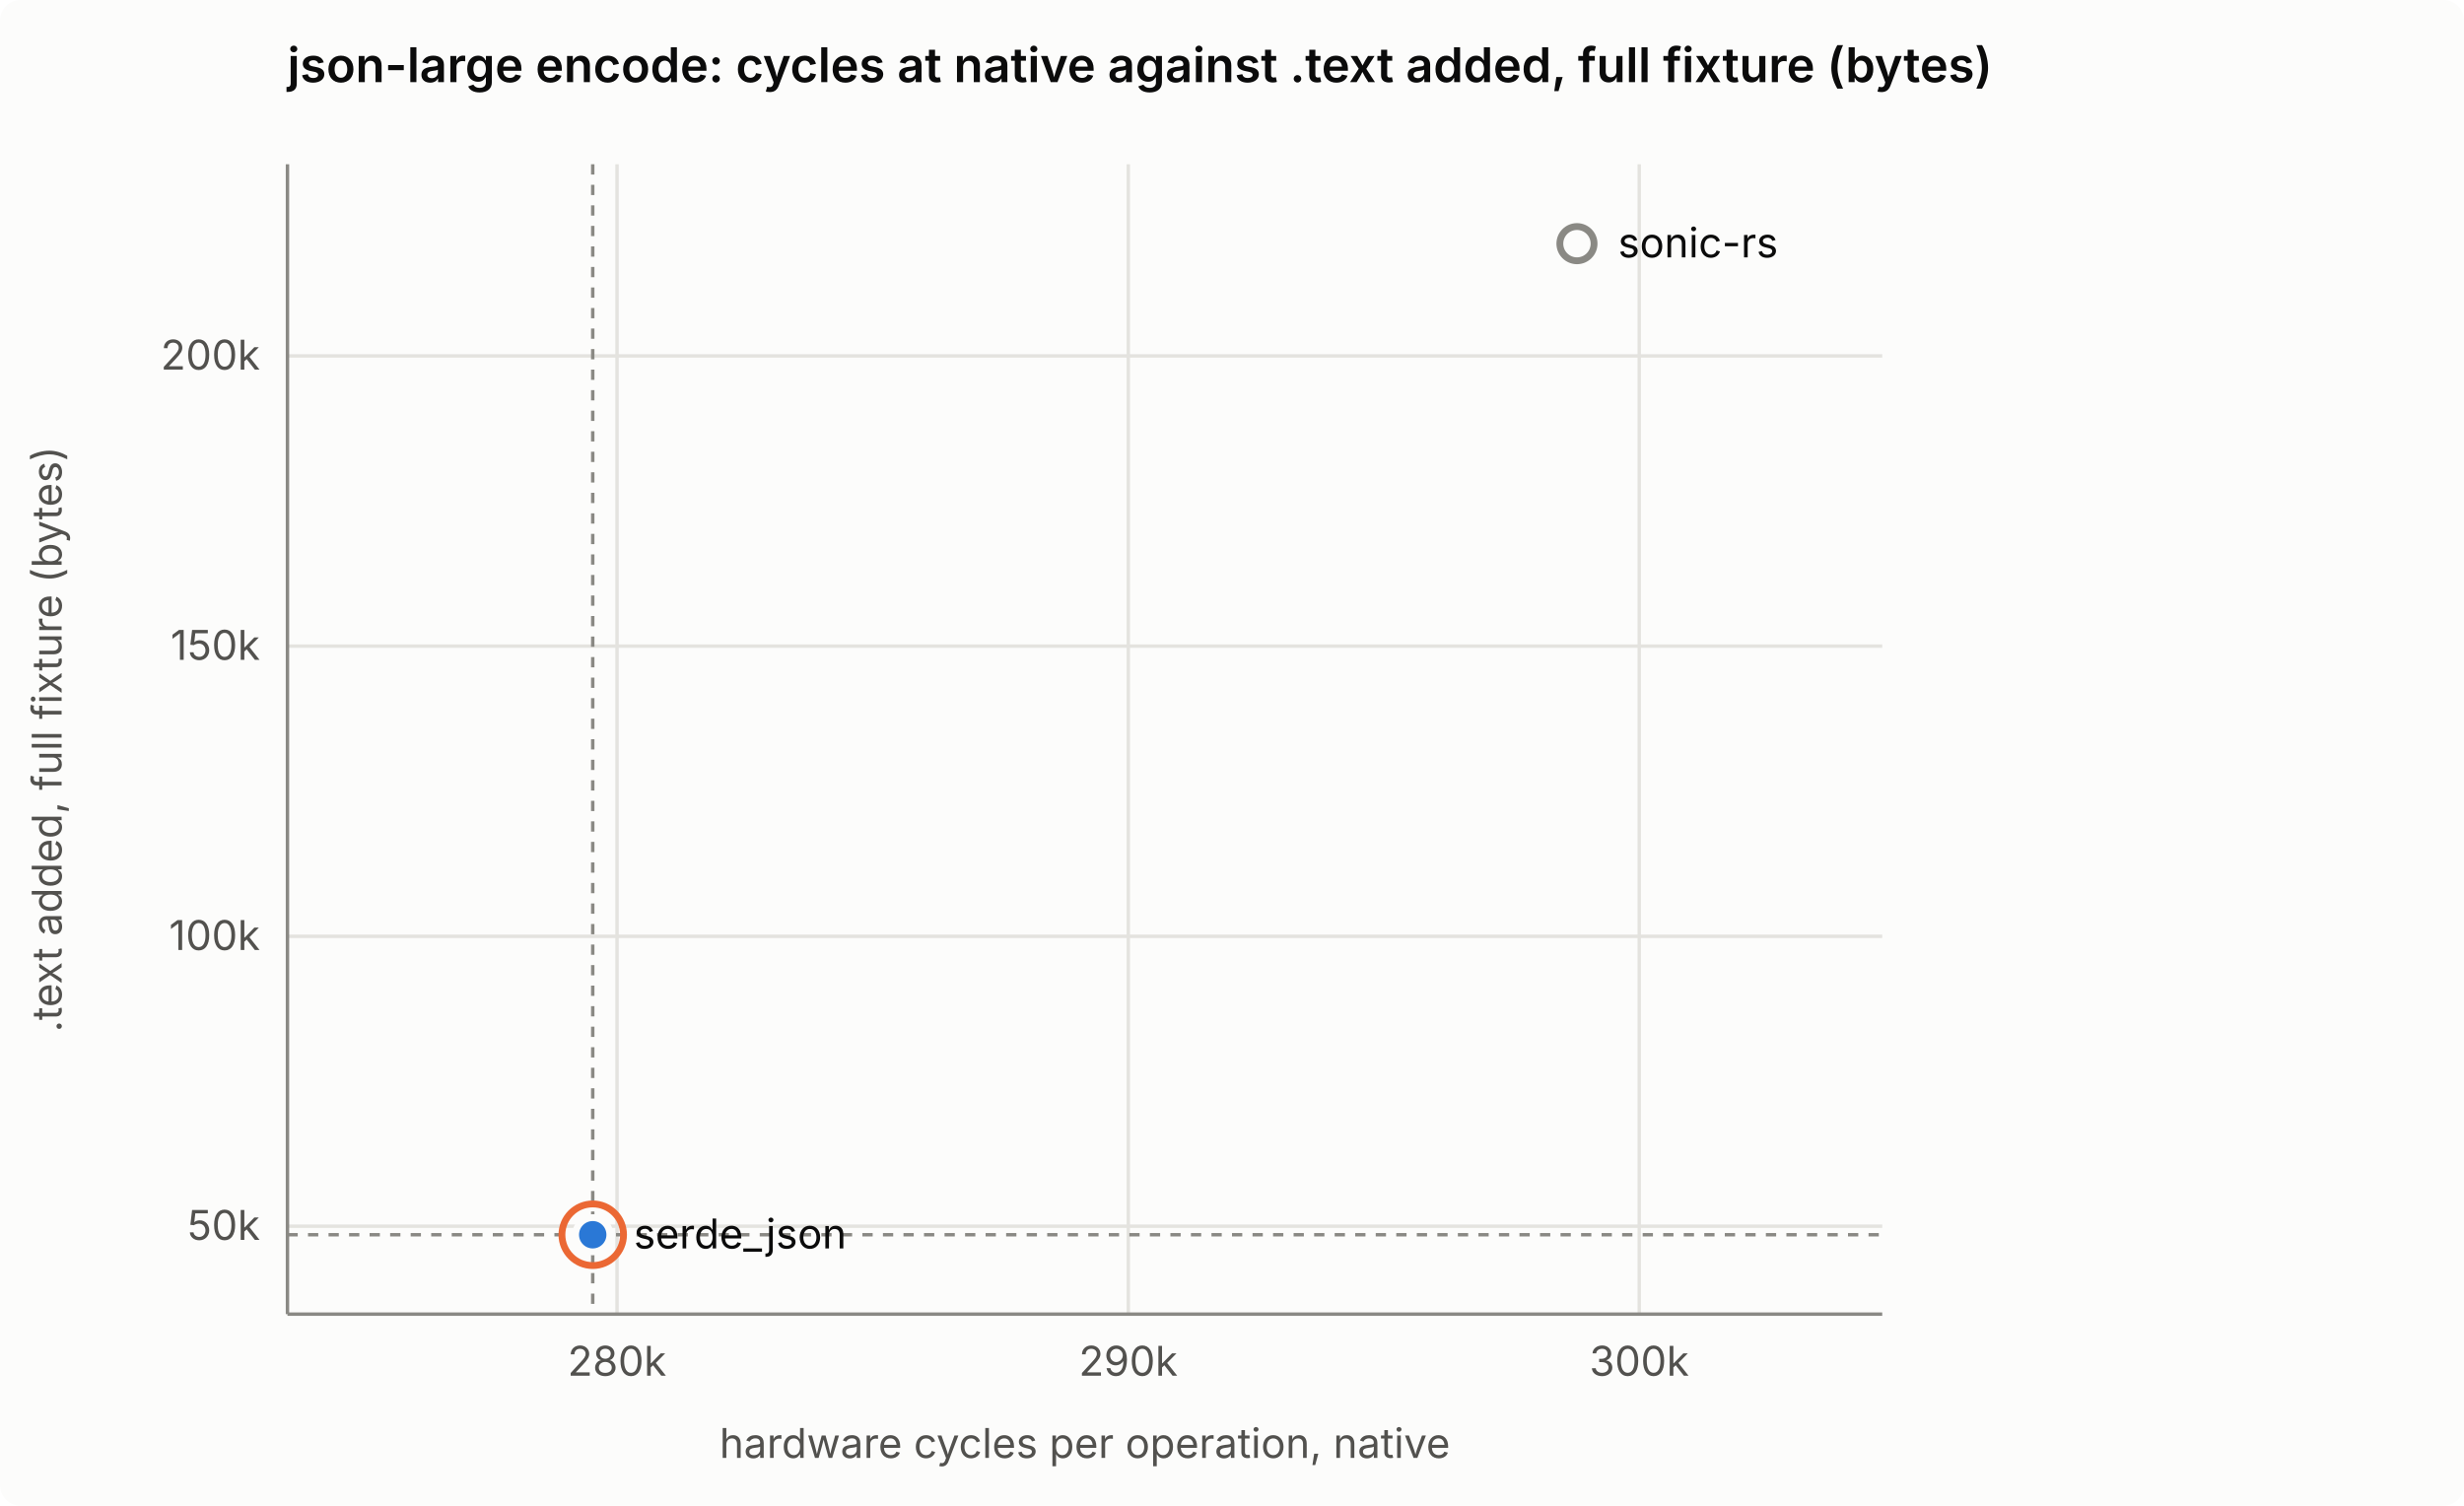
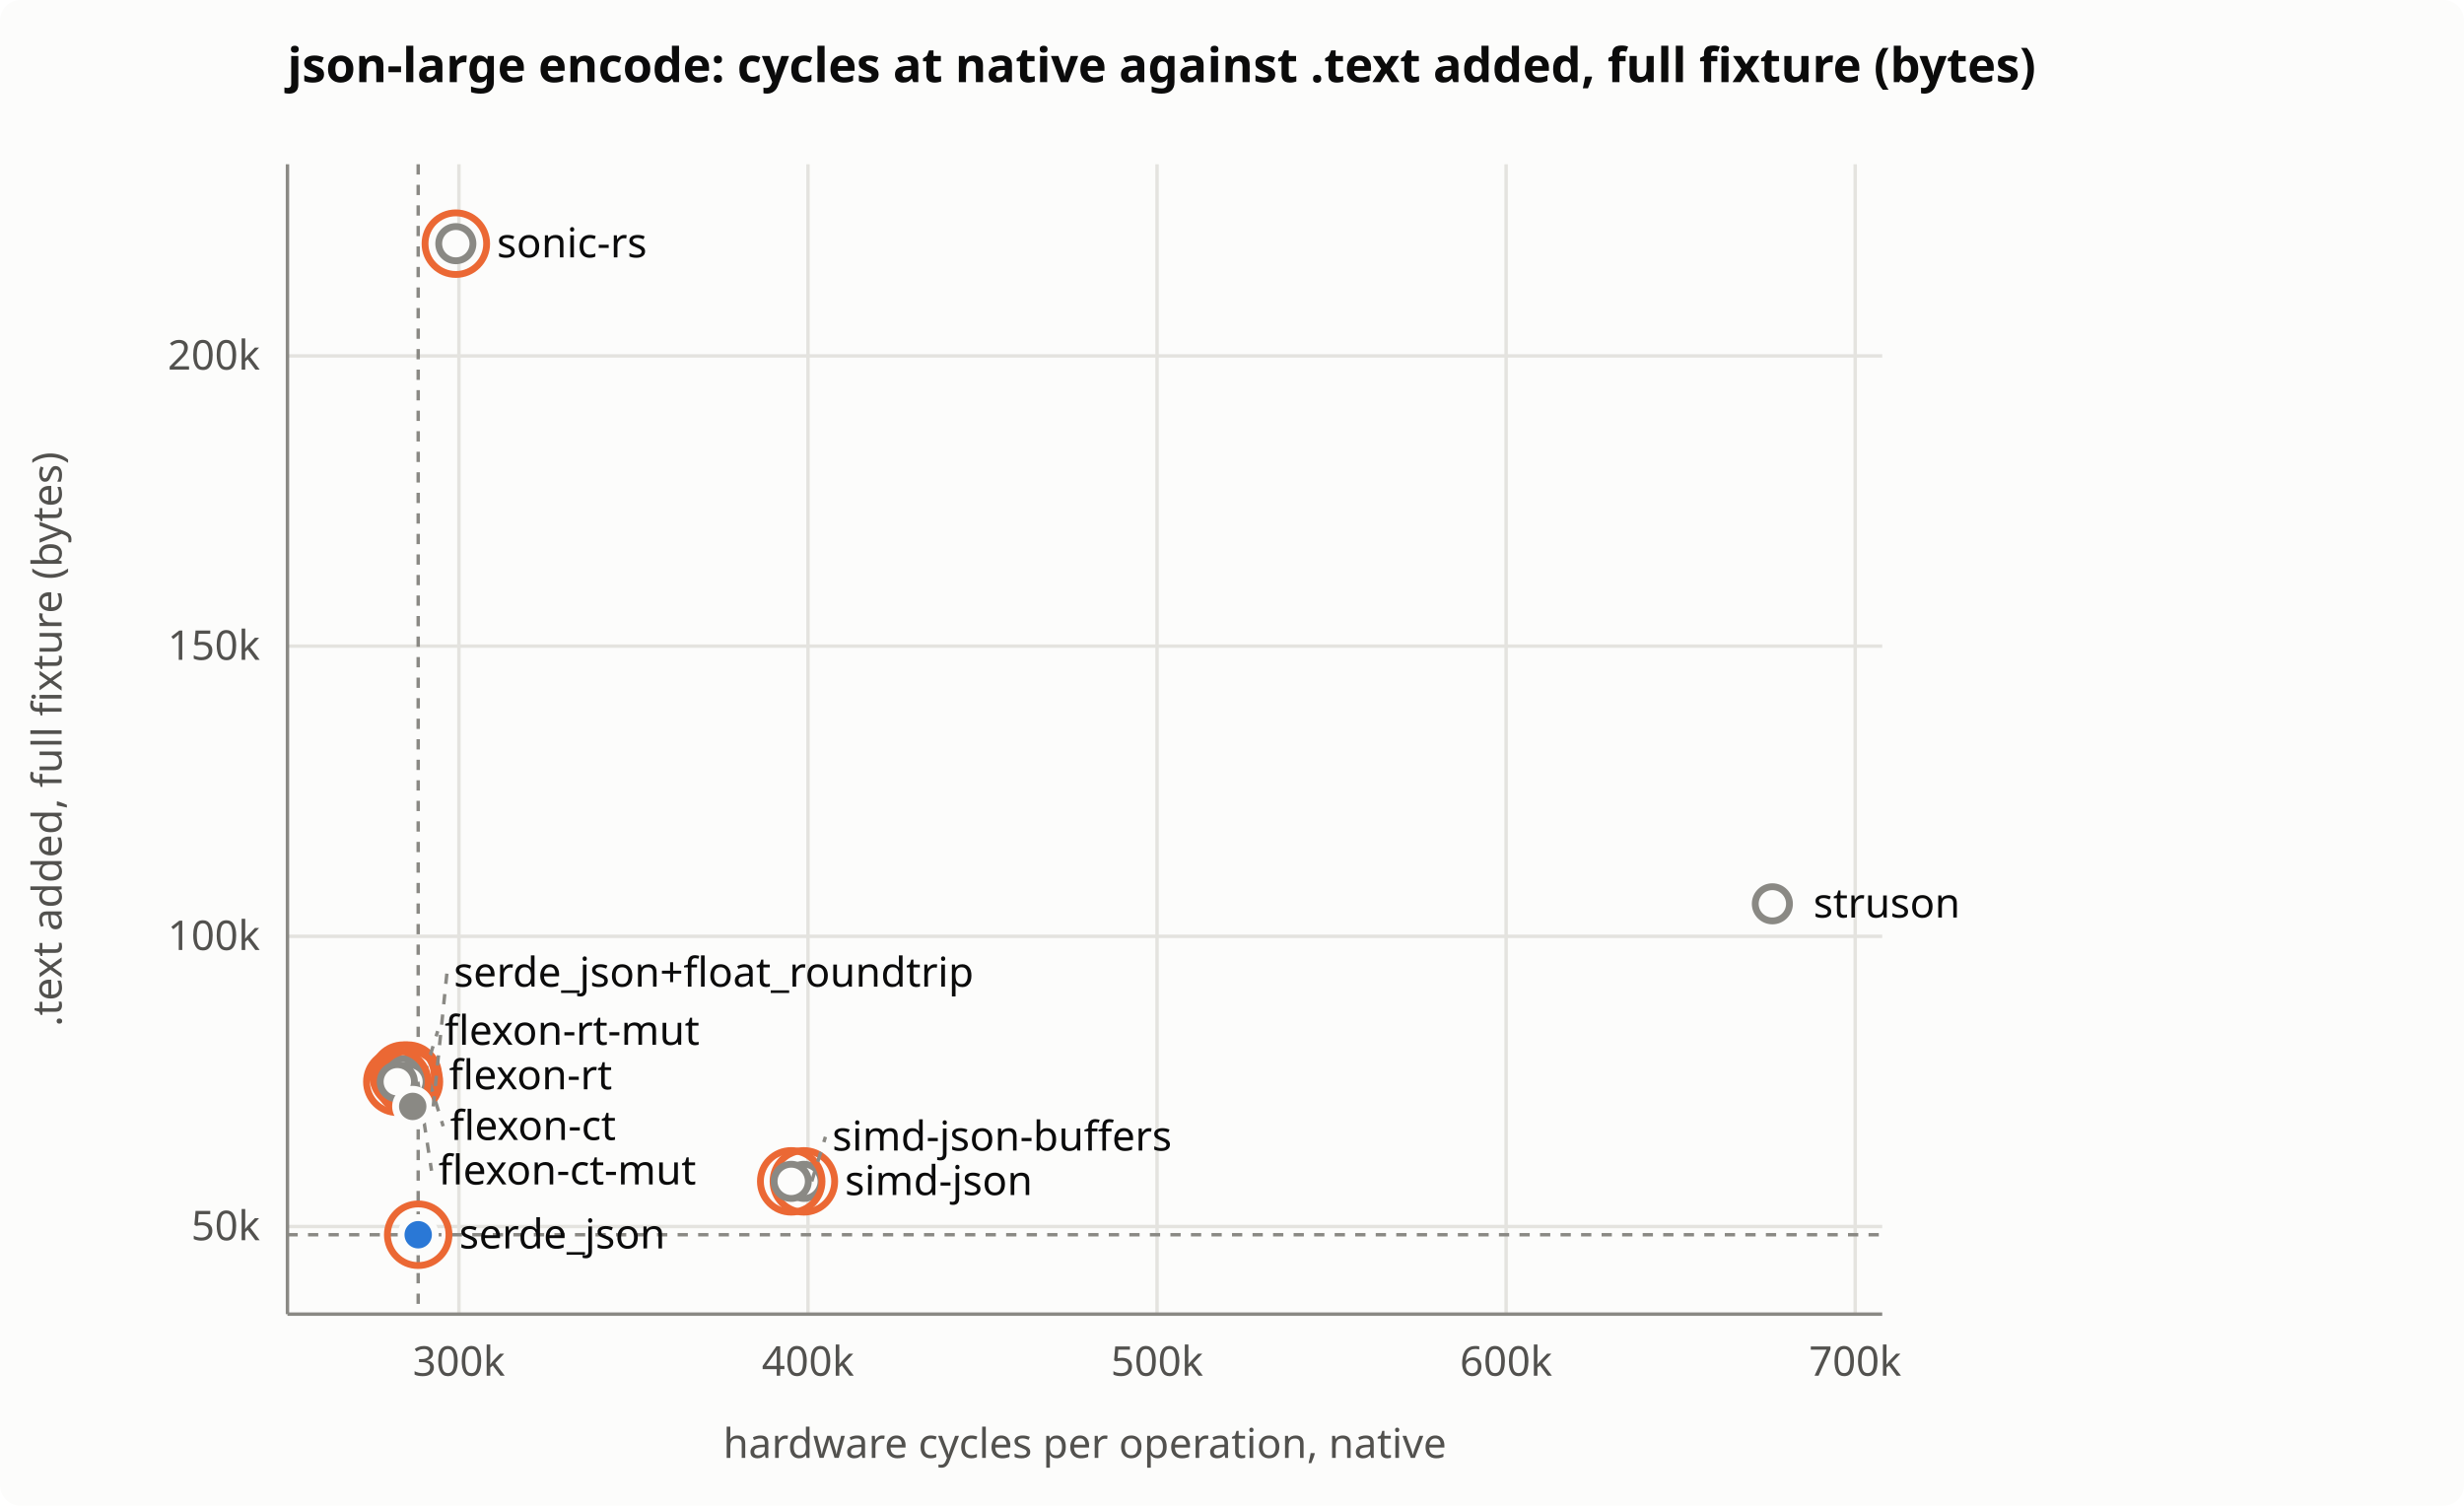
<svg xmlns="http://www.w3.org/2000/svg" viewBox="0 0 720 440" width="720" height="440" role="img" aria-label="json-large encode: cycles at native against .text added, full fixture (bytes)">
  <style>
.bg{fill:#fcfcfb}.ink{fill:#0b0b0b}.ink2{fill:#52514e}.grid{stroke:#e4e3df;stroke-width:1}
.axis{stroke:#8a8984;stroke-width:1}.ref{stroke:#8a8984;stroke-width:1;stroke-dasharray:3 3}
- .front{stroke:#2a78d6;stroke-width:2;fill:none}.weighed{stroke:#eb6834;stroke-width:2;fill:none;stroke-dasharray:6 4}
+ .front{stroke:#2a78d6;stroke-width:2;fill:none}
.on{fill:#2a78d6;stroke:#fcfcfb;stroke-width:2}.off{fill:#8a8984;stroke:#fcfcfb;stroke-width:2}
.on.hollow{fill:#fcfcfb;stroke:#2a78d6}.off.hollow{fill:#fcfcfb;stroke:#8a8984}
.ring{fill:none;stroke:#eb6834;stroke-width:2}
- text{font-family:system-ui,-apple-system,'Segoe UI',sans-serif;font-size:12px}
+ text{font-family:system-ui,'Segoe UI',sans-serif;font-size:12px}
.title{font-size:14px;font-weight:600}
@media (prefers-color-scheme:dark){
.bg{fill:#1a1a19}.ink{fill:#f0efec}.ink2{fill:#c3c2b7}.grid{stroke:#2e2e2c}.axis,.ref{stroke:#7a7974}
- .front{stroke:#3987e5}.weighed{stroke:#d95926}.on{fill:#3987e5;stroke:#1a1a19}.off{fill:#7a7974;stroke:#1a1a19}
+ .front{stroke:#3987e5}.on{fill:#3987e5;stroke:#1a1a19}.off{fill:#7a7974;stroke:#1a1a19}
.on.hollow{fill:#1a1a19;stroke:#3987e5}.off.hollow{fill:#1a1a19;stroke:#7a7974}.ring{stroke:#d95926}}
</style>
  <rect class="bg" width="720" height="440" rx="6" />
  <text class="ink title" x="84" y="24">json-large encode: cycles at native against .text added, full fixture (bytes)</text>
-   <line class="grid" x1="180.3" y1="48" x2="180.3" y2="384.0" />
-   <text class="ink2" x="180.3" y="402.0" text-anchor="middle">280k</text>
-   <line class="grid" x1="329.7" y1="48" x2="329.7" y2="384.0" />
-   <text class="ink2" x="329.7" y="402.0" text-anchor="middle">290k</text>
-   <line class="grid" x1="479.0" y1="48" x2="479.0" y2="384.0" />
-   <text class="ink2" x="479.0" y="402.0" text-anchor="middle">300k</text>
-   <line class="grid" x1="84" y1="358.3" x2="550.0" y2="358.3" />
-   <text class="ink2" x="76.0" y="362.3" text-anchor="end">50k</text>
+   <line class="grid" x1="134.1" y1="48" x2="134.1" y2="384.0" />
+   <text class="ink2" x="134.1" y="402.0" text-anchor="middle">300k</text>
+   <line class="grid" x1="236.1" y1="48" x2="236.1" y2="384.0" />
+   <text class="ink2" x="236.1" y="402.0" text-anchor="middle">400k</text>
+   <line class="grid" x1="338.1" y1="48" x2="338.1" y2="384.0" />
+   <text class="ink2" x="338.1" y="402.0" text-anchor="middle">500k</text>
+   <line class="grid" x1="440.1" y1="48" x2="440.1" y2="384.0" />
+   <text class="ink2" x="440.1" y="402.0" text-anchor="middle">600k</text>
+   <line class="grid" x1="542.1" y1="48" x2="542.1" y2="384.0" />
+   <text class="ink2" x="542.1" y="402.0" text-anchor="middle">700k</text>
+   <line class="grid" x1="84" y1="358.4" x2="550.0" y2="358.4" />
+   <text class="ink2" x="76.0" y="362.4" text-anchor="end">50k</text>
  <line class="grid" x1="84" y1="273.6" x2="550.0" y2="273.6" />
  <text class="ink2" x="76.0" y="277.6" text-anchor="end">100k</text>
  <line class="grid" x1="84" y1="188.8" x2="550.0" y2="188.8" />
  <text class="ink2" x="76.0" y="192.8" text-anchor="end">150k</text>
  <line class="grid" x1="84" y1="104.0" x2="550.0" y2="104.0" />
  <text class="ink2" x="76.0" y="108.0" text-anchor="end">200k</text>
  <line class="axis" x1="84" y1="384.0" x2="550.0" y2="384.0" />
  <line class="axis" x1="84" y1="48" x2="84" y2="384.0" />
  <text class="ink2" x="317.0" y="426.0" text-anchor="middle">hardware cycles per operation, native</text>
  <text class="ink2" transform="translate(18 216.0) rotate(-90)" text-anchor="middle">.text added, full fixture (bytes)</text>
-   <line class="ref" x1="173.2" y1="48" x2="173.2" y2="384.0" />
+   <line class="ref" x1="122.2" y1="48" x2="122.2" y2="384.0" />
  <line class="ref" x1="84" y1="360.8" x2="550.0" y2="360.8" />
-   <circle class="off hollow" cx="460.8" cy="71.2" r="5" />
-   <text class="ink" x="472.8" y="75.2">sonic-rs</text>
-   <circle class="on" cx="173.2" cy="360.8" r="5" />
-   <circle class="ring" cx="173.2" cy="360.8" r="9" />
-   <text class="ink" x="185.2" y="364.8">serde_json</text>
+   <circle class="off hollow" cx="133.2" cy="71.2" r="5" />
+   <circle class="ring" cx="133.2" cy="71.2" r="9" />
+   <text class="ink" x="145.2" y="75.2">sonic-rs</text>
+   <circle class="off hollow" cx="517.9" cy="264.1" r="5" />
+   <text class="ink" x="529.9" y="268.1">struson</text>
+   <circle class="off hollow" cx="119.2" cy="314.3" r="5" />
+   <circle class="ring" cx="119.2" cy="314.3" r="9" />
+   <text class="ink" x="131.2" y="318.3">flexon-rt</text>
+   <circle class="off hollow" cx="117.9" cy="314.3" r="5" />
+   <circle class="ring" cx="117.9" cy="314.3" r="9" />
+   <line class="ref" x1="123.9" y1="314.3" x2="127.9" y2="301.3" />
+   <text class="ink" x="129.9" y="305.3">flexon-rt-mut</text>
+   <circle class="off hollow" cx="119.5" cy="316.1" r="5" />
+   <circle class="ring" cx="119.5" cy="316.1" r="9" />
+   <line class="ref" x1="125.5" y1="316.1" x2="129.5" y2="329.1" />
+   <text class="ink" x="131.5" y="333.1">flexon-ct</text>
+   <circle class="off hollow" cx="116.1" cy="316.1" r="5" />
+   <circle class="ring" cx="116.1" cy="316.1" r="9" />
+   <line class="ref" x1="122.1" y1="316.1" x2="126.1" y2="342.1" />
+   <text class="ink" x="128.1" y="346.1">flexon-ct-mut</text>
+   <circle class="off" cx="120.6" cy="323.3" r="5" />
+   <line class="ref" x1="126.6" y1="323.3" x2="130.6" y2="284.3" />
+   <text class="ink" x="132.6" y="288.3">serde_json+float_roundtrip</text>
+   <circle class="off hollow" cx="234.9" cy="345.2" r="5" />
+   <circle class="ring" cx="234.9" cy="345.2" r="9" />
+   <text class="ink" x="246.9" y="349.2">simd-json</text>
+   <circle class="off hollow" cx="231.2" cy="345.2" r="5" />
+   <circle class="ring" cx="231.2" cy="345.2" r="9" />
+   <line class="ref" x1="237.2" y1="345.2" x2="241.2" y2="332.2" />
+   <text class="ink" x="243.2" y="336.2">simd-json-buffers</text>
+   <circle class="on" cx="122.2" cy="360.8" r="5" />
+   <circle class="ring" cx="122.2" cy="360.8" r="9" />
+   <text class="ink" x="134.2" y="364.8">serde_json</text>
</svg>
